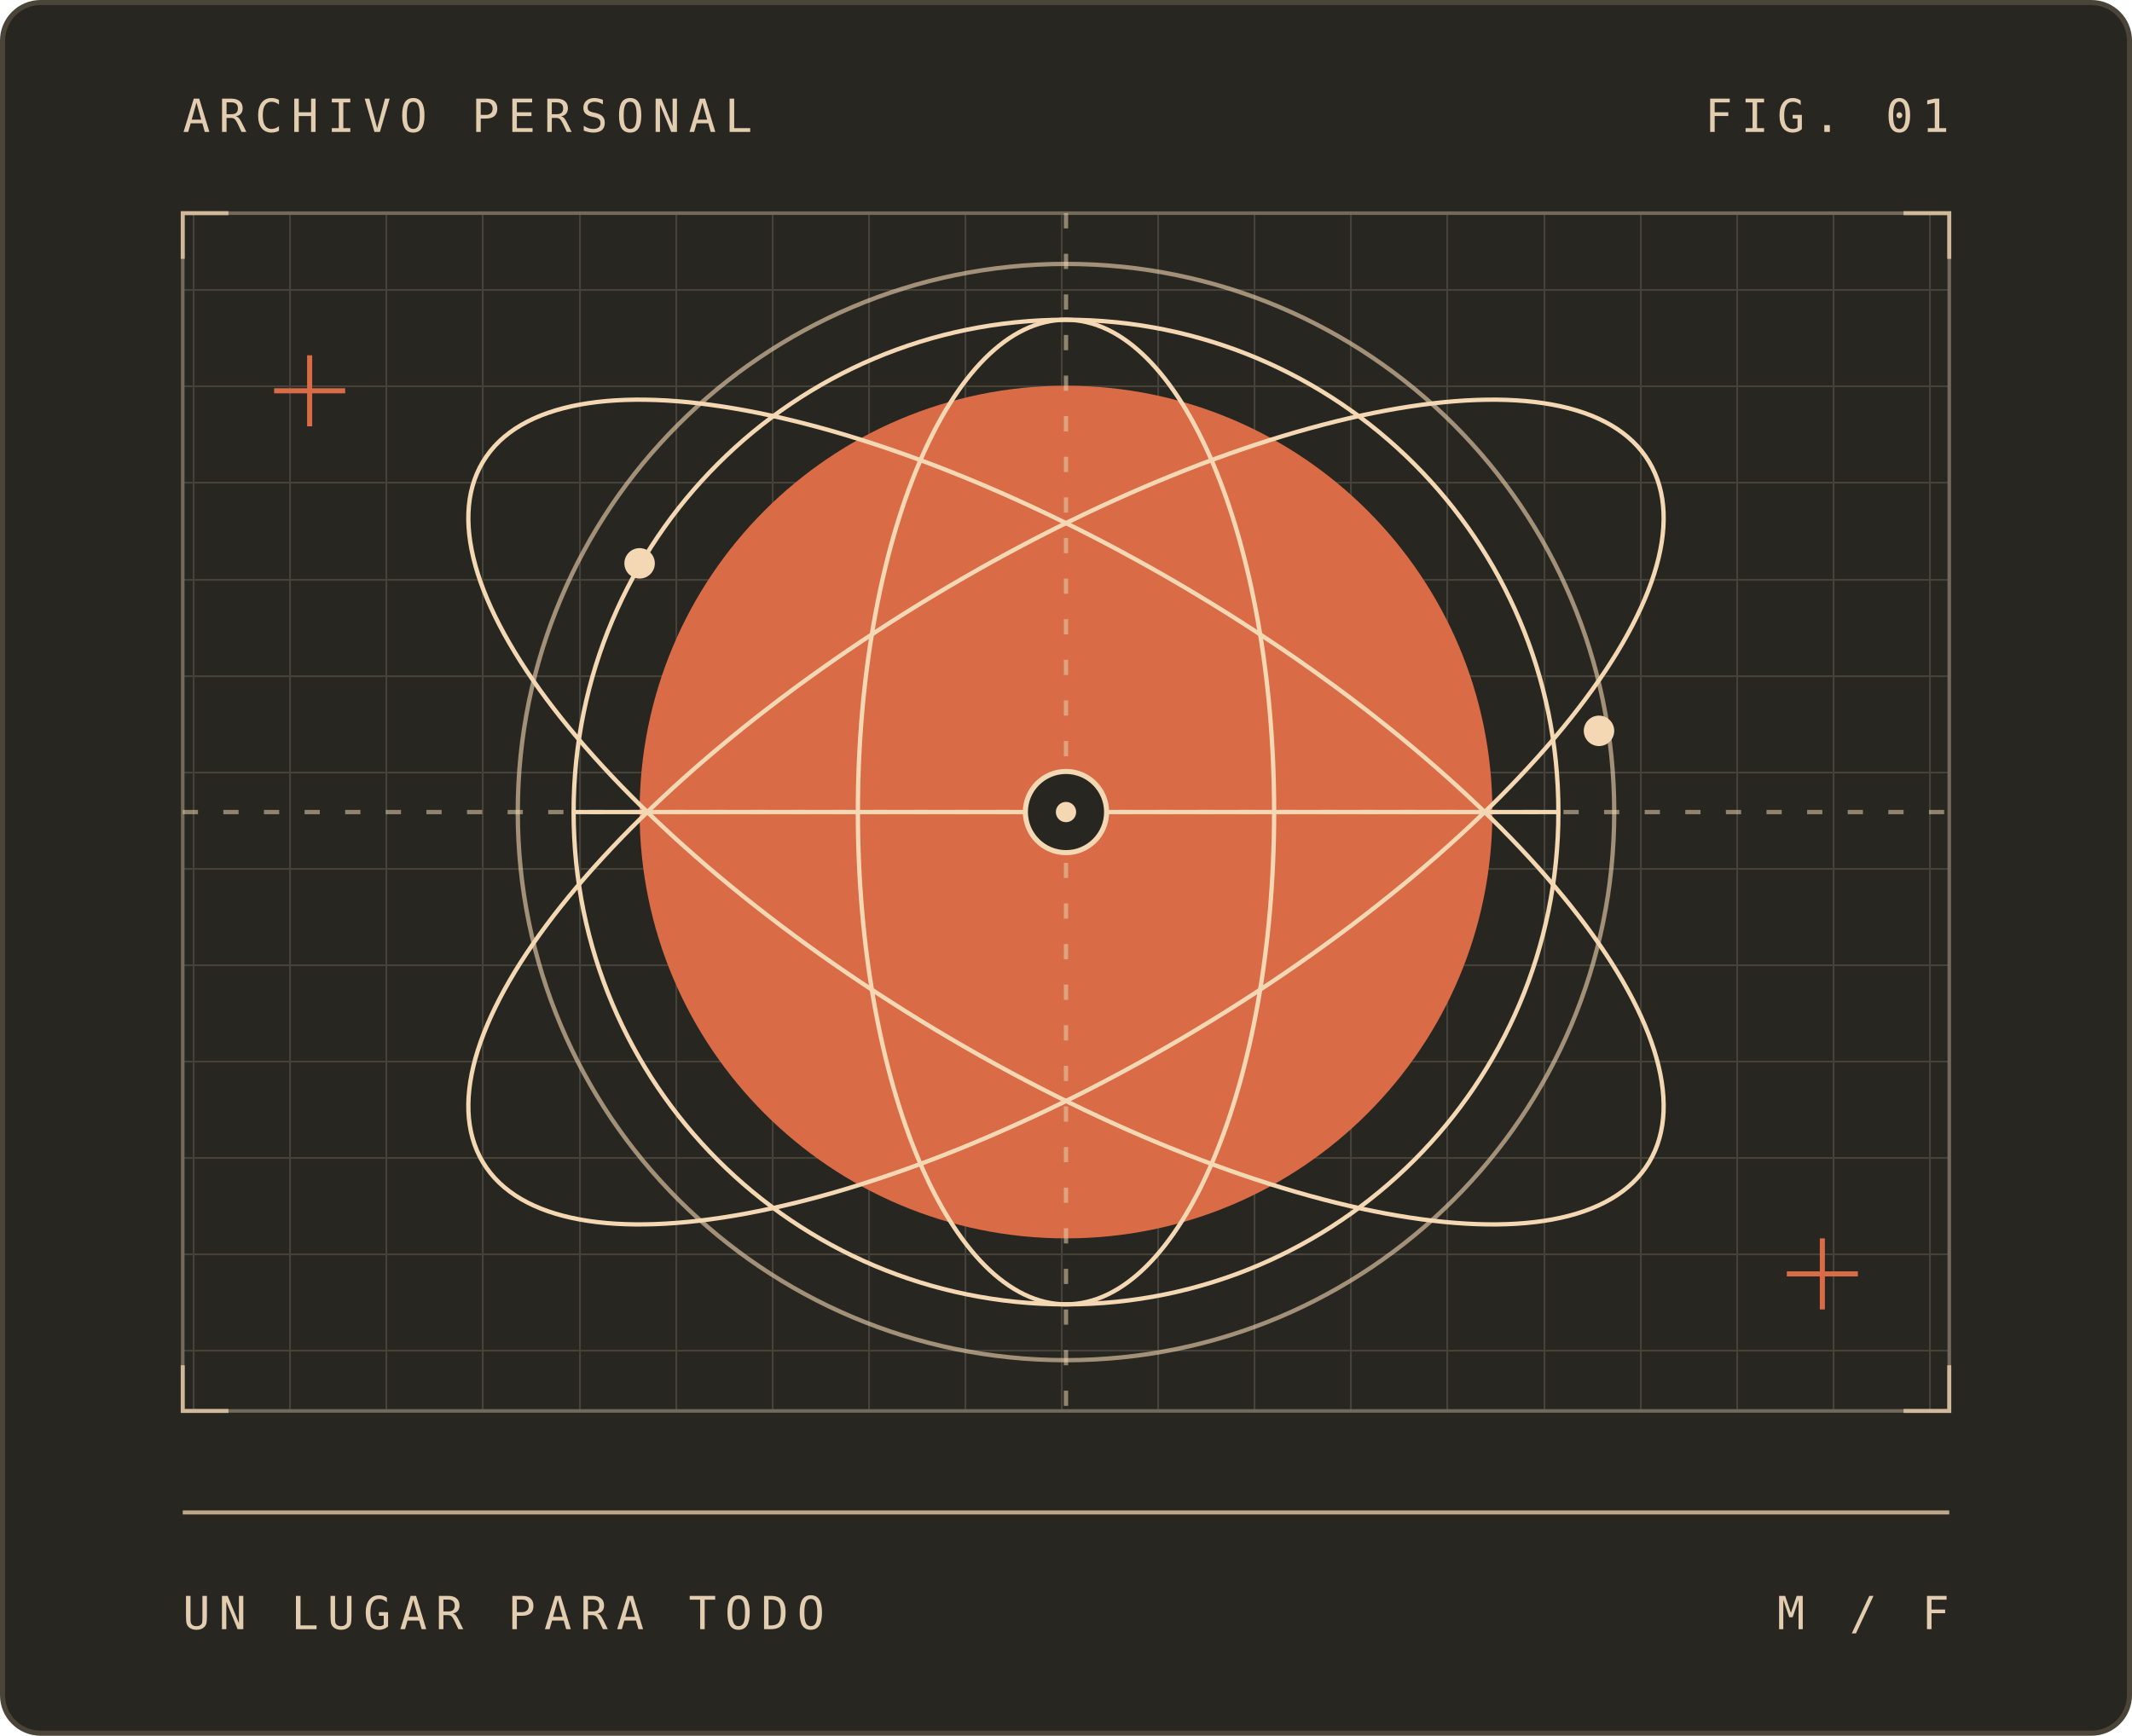
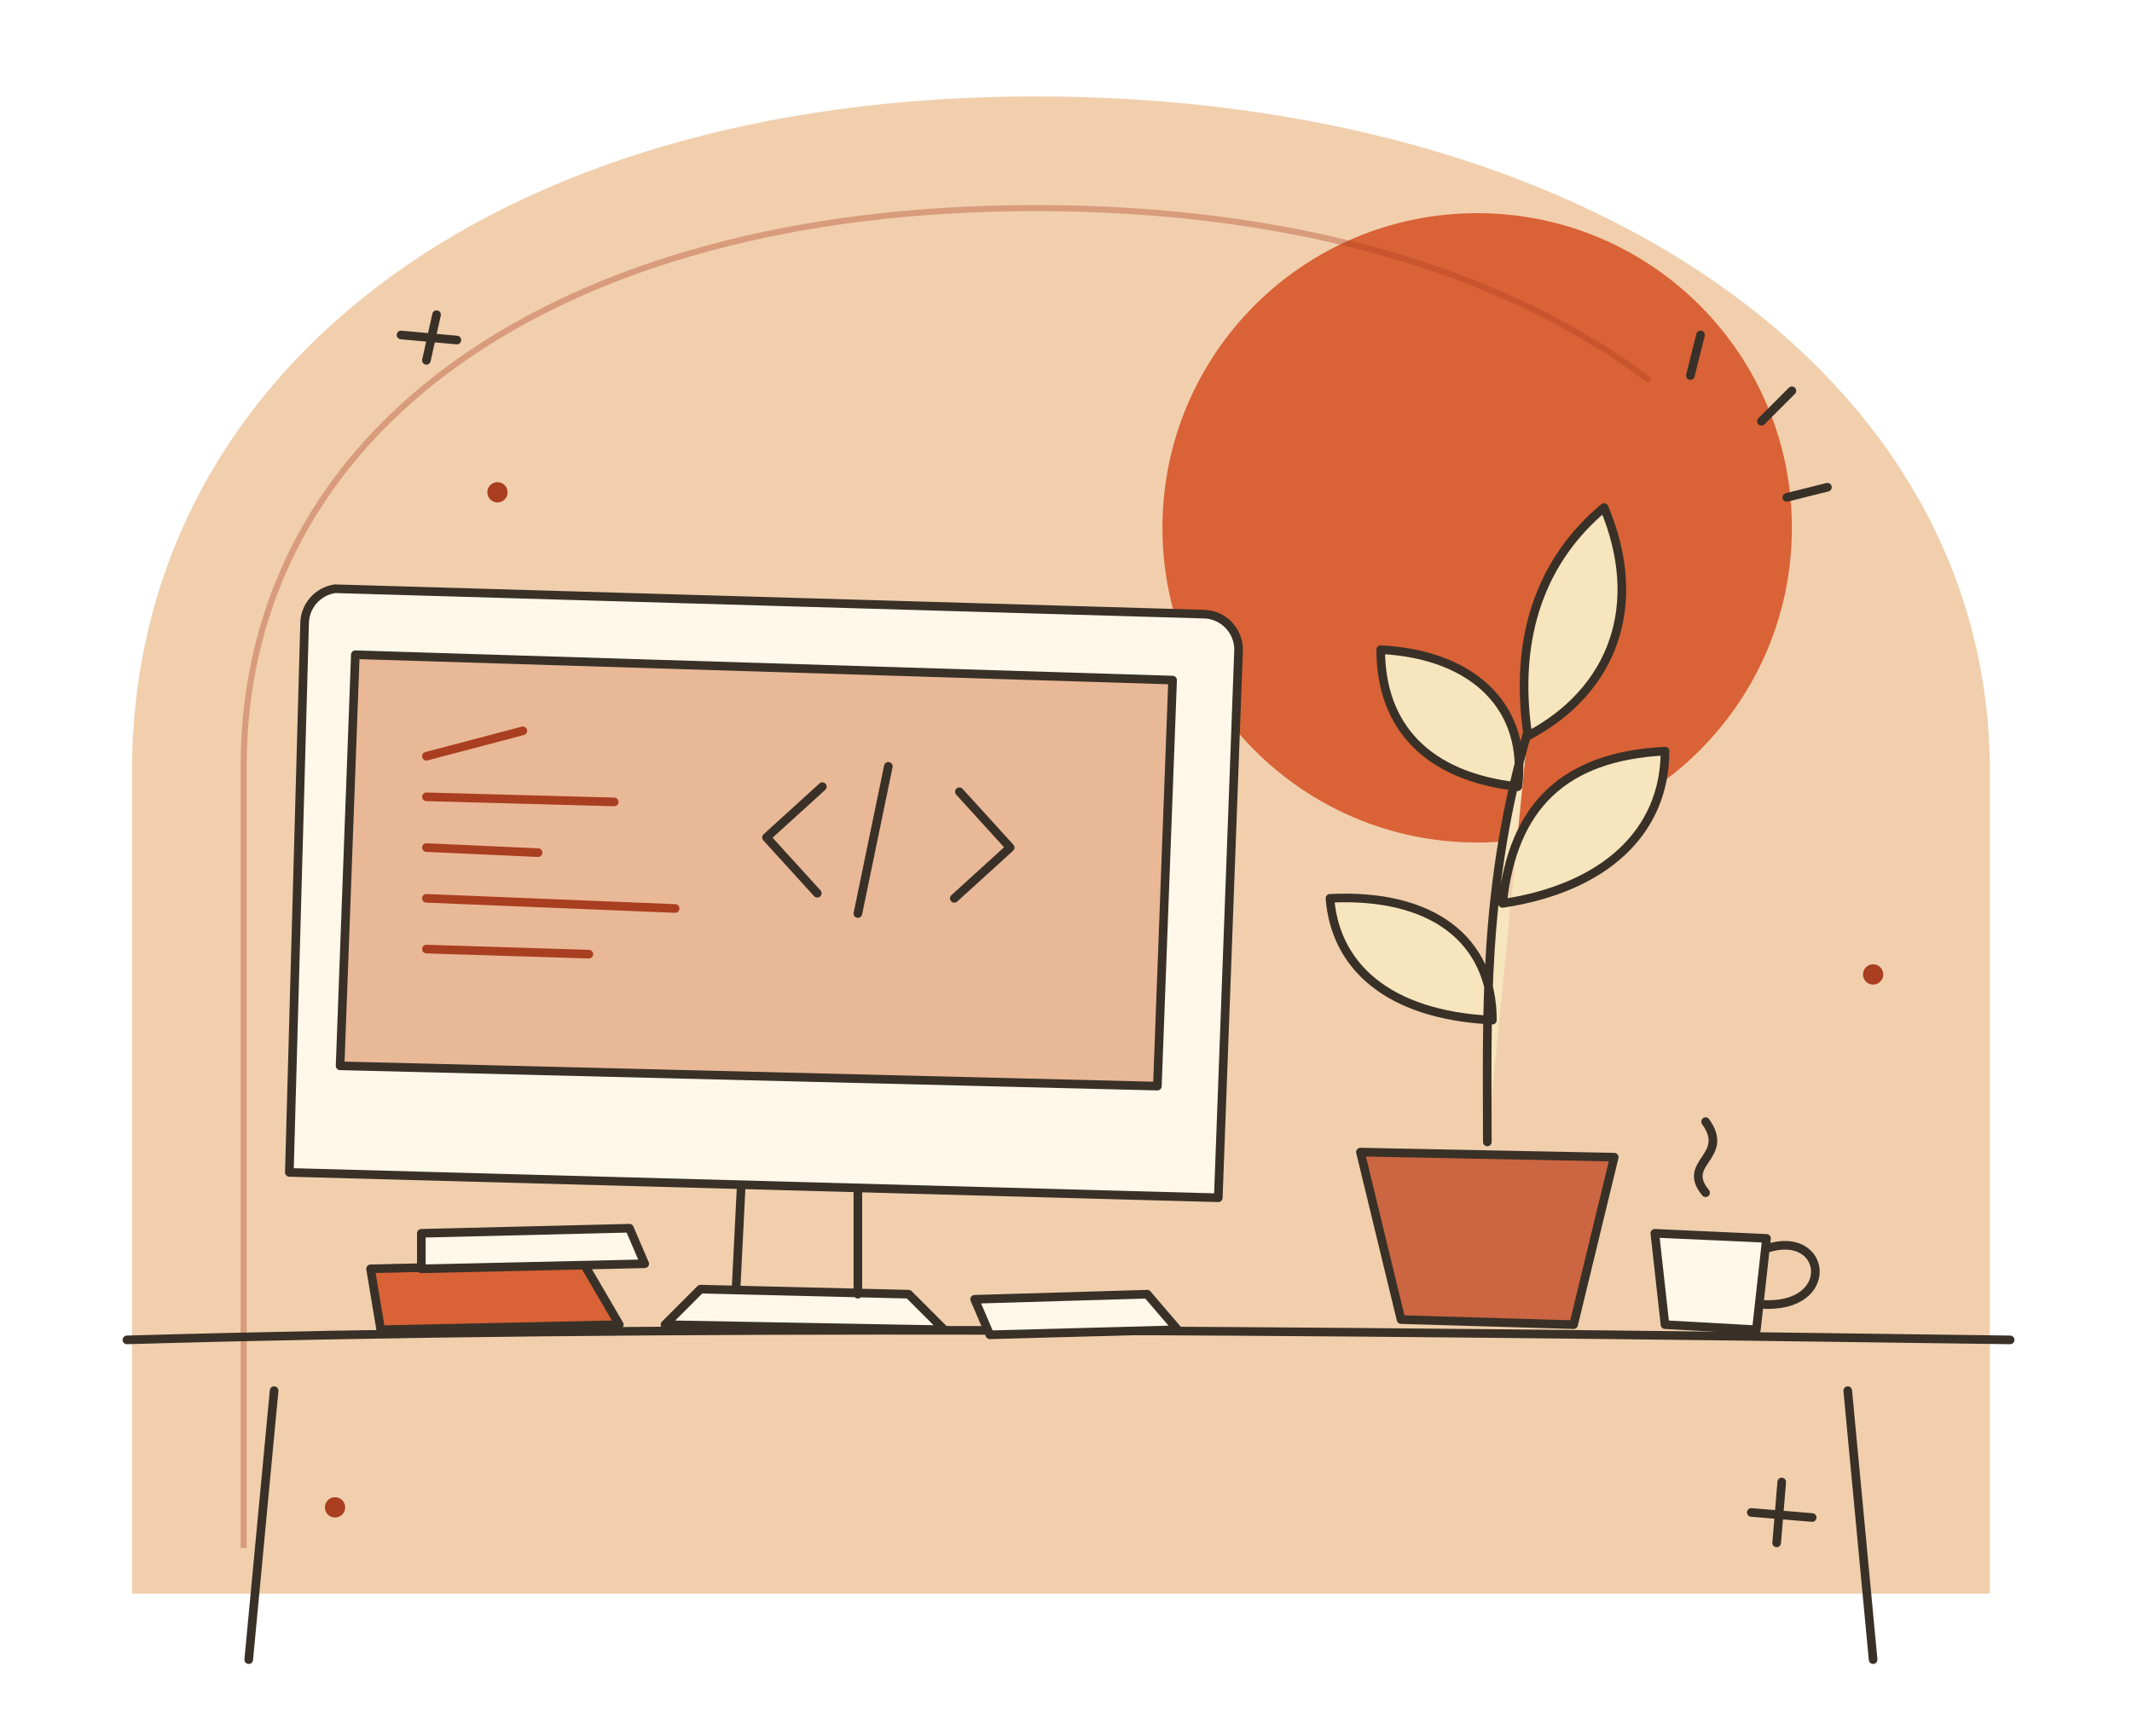
<svg xmlns="http://www.w3.org/2000/svg" width="420" height="342" viewBox="0 0 420 342" fill="none">
-   <defs>
-     <pattern id="grid" width="19" height="19" patternUnits="userSpaceOnUse">
-       <path d="M19 0H0V19" stroke="#756c5d" stroke-opacity=".4" stroke-width=".7" />
-     </pattern>
-     <clipPath id="plot">
-       <path d="M36 42h348v236H36z" />
-     </clipPath>
-   </defs>
-   <rect x=".5" y=".5" width="419" height="341" rx="7.5" fill="#272621" stroke="#4b4438" />
-   <path d="M36 42h348v236H36z" fill="url(#grid)" stroke="#736a5b" stroke-width=".7" />
-   <g clip-path="url(#plot)">
-     <circle cx="210" cy="160" r="84" fill="#d96b47" />
-     <path d="M36 160h348M210 42v236" stroke="#e1cfac" stroke-opacity=".56" stroke-width=".85" stroke-dasharray="3 5" />
-     <g stroke="#f4d8b3" stroke-width=".85">
-       <circle cx="210" cy="160" r="97" />
-       <circle cx="210" cy="160" r="108" stroke-opacity=".6" />
-       <ellipse cx="210" cy="160" rx="134" ry="50" transform="rotate(-31 210 160)" />
-       <ellipse cx="210" cy="160" rx="134" ry="50" transform="rotate(31 210 160)" />
-       <ellipse cx="210" cy="160" rx="41" ry="97" />
-       <path d="M113 160h194" />
-     </g>
-     <circle cx="210" cy="160" r="8" fill="#272621" stroke="#f4d8b3" />
-     <circle cx="210" cy="160" r="2" fill="#f4d8b3" />
-     <circle cx="315" cy="144" r="3" fill="#f4d8b3" />
-     <circle cx="126" cy="111" r="3" fill="#f4d8b3" />
-     <path d="M61 70v14m-7-7h14m291 167v14m-7-7h14" stroke="#d96b47" />
+   <path d="M26 314V152C26 75 95 19 204 19s188 55 188 133v162H26Z" fill="#f1cfad" />
+   <circle cx="291" cy="104" r="62" fill="#d96236" />
+   <path d="M48 305V151C48 85 109 41 204 41c50 0 92 12 121 34" stroke="#aa3e20" stroke-opacity=".35" stroke-width="1.2" />
+   <g stroke="#393127" stroke-width="1.7" stroke-linecap="round" stroke-linejoin="round">
+     <path d="M25 264c104-3 229-2 371 0M54 274l-5 53m315-53 5 53" />
+     <path d="m66 116 171 5a7 7 0 0 1 7 7l-4 108-183-5 3-108a7 7 0 0 1 6-7Z" fill="#fff8e9" />
+     <path d="m70 129 161 5-3 80-161-4 3-81Z" fill="#e9b897" />
+     <path d="m146 234-1 20m24-19v20m-38 6 55 1-7-7-41-1-7 7Z" fill="#fff8e9" />
+     <path d="m84 149 19-5m-19 13 37 1m-37 9 22 1m-22 9 49 2m-49 8 32 1" stroke="#aa3e20" />
+     <path d="m162 155-11 10 10 11m28-20 10 11-11 10m-13-26-6 29" />
+     <path d="m268 227 50 1-8 33-34-1-8-33Z" fill="#cc6541" />
+     <path d="M293 225c0-25-1-50 8-81m-7 57c-21-1-31-11-32-24 20-1 32 8 32 24Zm2-23c20-3 32-14 32-30-20 1-30 11-32 30Zm3-23c-18-2-27-12-27-27 19 1 29 12 27 27Zm2-10c-3-20 3-35 15-45 8 19 2 36-15 45Z" fill="#f7e5bd" />
+     <path d="m326 243 22 1-2 18-18-1-2-18Z" fill="#fff8e9" />
+     <path d="M348 246c12-4 14 12-1 11m-11-22c-5-6 5-7 0-14" />
+     <path d="m73 250 42-1 7 12-47 1-2-12Z" fill="#d96236" />
+     <path d="m83 243 41-1 3 7-44 1v-7Z" fill="#fff8e9" />
+     <path d="m192 256 34-1 6 7-37 1-3-7Z" fill="#fff8e9" />
+     <path d="m352 98 8-2m-13-13 6-6m-20-3 2-8M84 71l2-9m-7 4 11 1M350 304l1-12m-6 6 12 1" />
  </g>
-   <path d="M36 51v-9h9m330 0h9v9M36 269v9h9m330 0h9v-9M36 298h348" stroke="#f4d8b3" stroke-opacity=".72" stroke-width=".8" />
-   <g fill="#e2cdb0" font-family="monospace" font-size="9" letter-spacing="1.7">
-     <text x="36" y="26">ARCHIVO PERSONAL</text>
-     <text x="384" y="26" text-anchor="end">FIG. 01</text>
-     <text x="36" y="321">UN LUGAR PARA TODO</text>
-     <text x="384" y="321" text-anchor="end">M / F</text>
+   <g fill="#aa3e20">
+     <circle cx="98" cy="97" r="2" />
+     <circle cx="369" cy="192" r="2" />
+     <circle cx="66" cy="297" r="2" />
  </g>
</svg>
